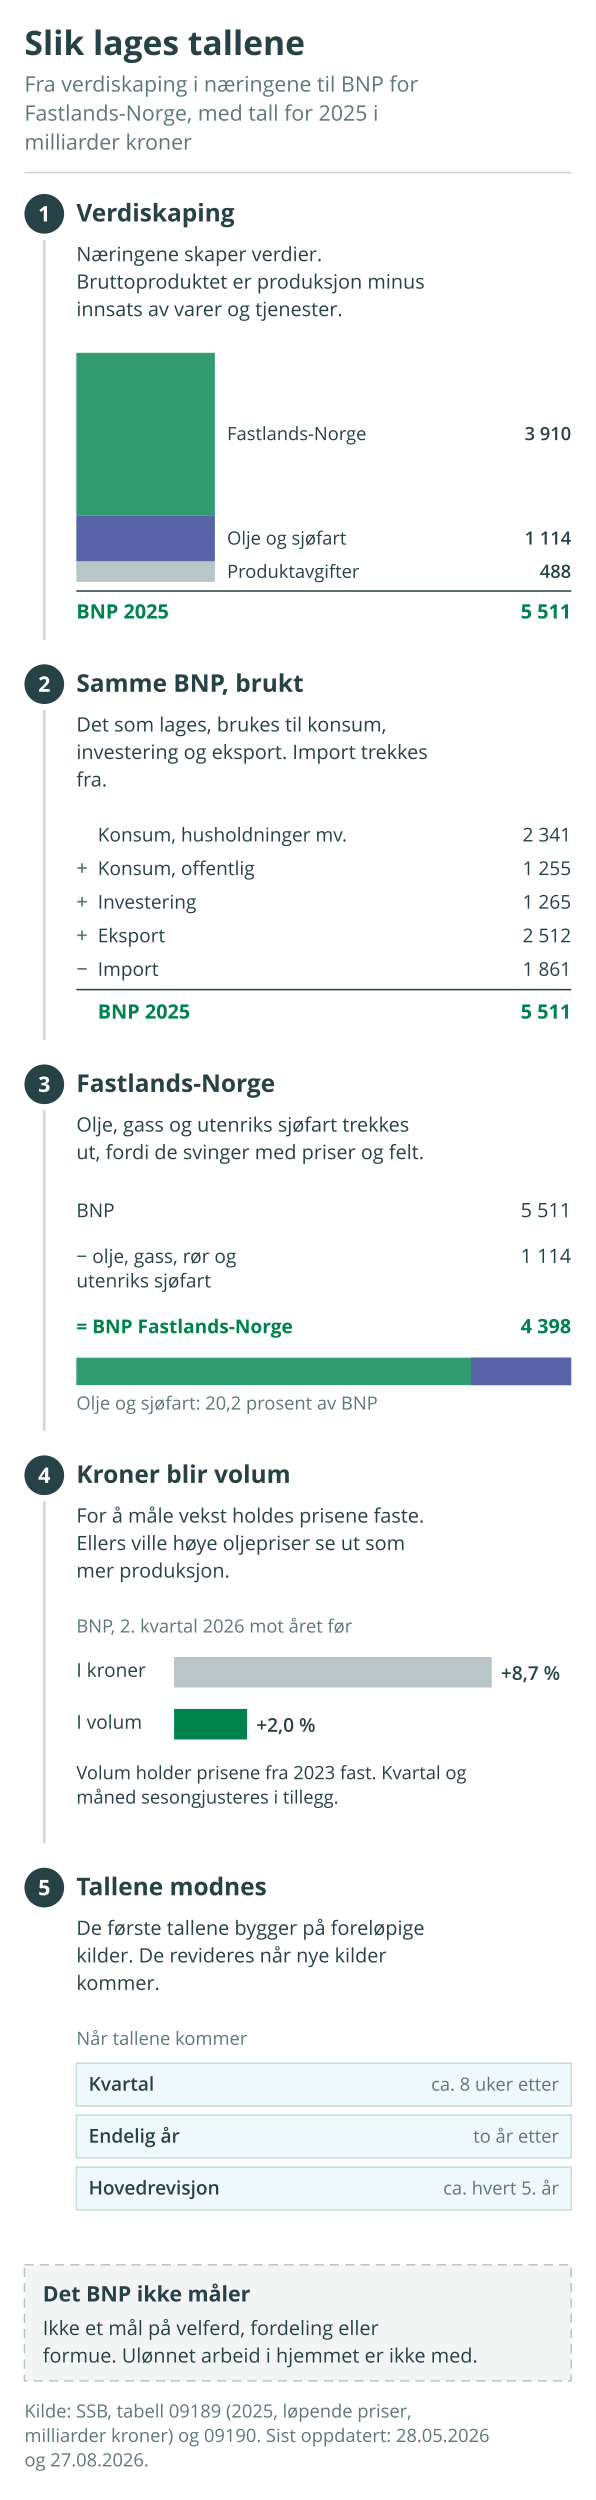
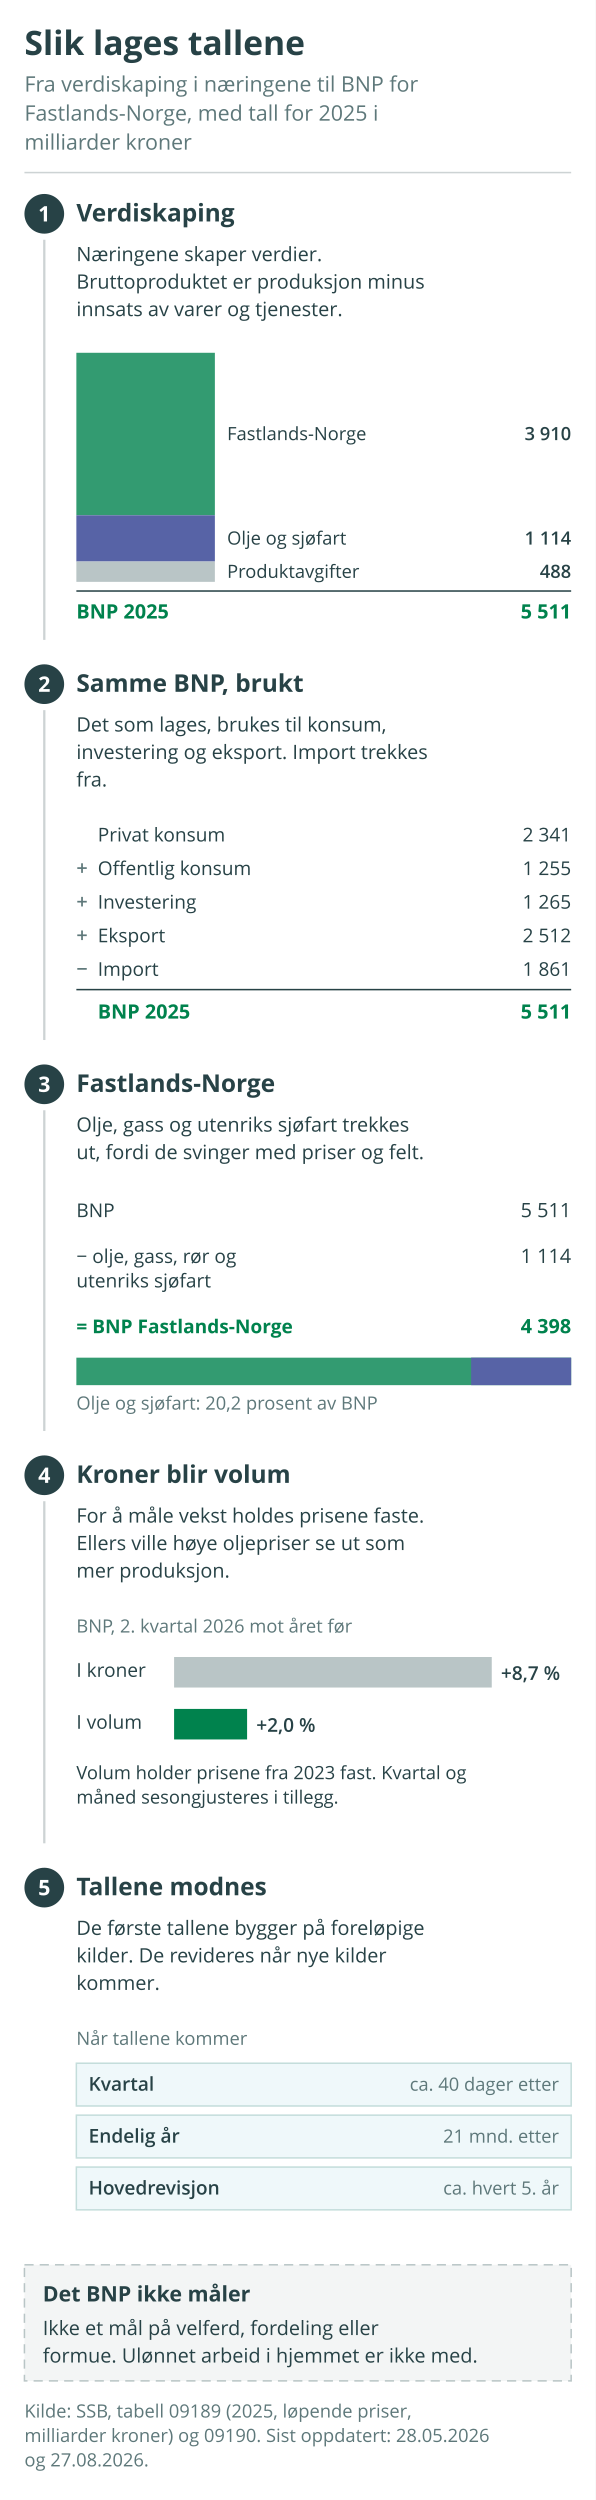
<svg xmlns="http://www.w3.org/2000/svg" width="390" height="1637" viewBox="0 0 390 1637">
  <rect x="0" y="0" width="390" height="1637" fill="#ffffff" />
  <text x="16.0" y="36.0" font-family="Open Sans, Segoe UI, Arial, sans-serif" font-size="22" font-weight="700" fill="#274246" text-anchor="start" style="font-variant-numeric:tabular-nums">Slik lages tallene</text>
  <text x="16.0" y="60.0" font-family="Open Sans, Segoe UI, Arial, sans-serif" font-size="14" font-weight="400" fill="#5e787a" text-anchor="start" style="font-variant-numeric:tabular-nums">Fra verdiskaping i næringene til BNP for</text>
  <text x="16.0" y="79.0" font-family="Open Sans, Segoe UI, Arial, sans-serif" font-size="14" font-weight="400" fill="#5e787a" text-anchor="start" style="font-variant-numeric:tabular-nums">Fastlands-Norge, med tall for 2025 i</text>
  <text x="16.0" y="98.0" font-family="Open Sans, Segoe UI, Arial, sans-serif" font-size="14" font-weight="400" fill="#5e787a" text-anchor="start" style="font-variant-numeric:tabular-nums">milliarder kroner</text>
  <line x1="16.0" y1="113.0" x2="374.0" y2="113.0" stroke="#cdd3d4" stroke-width="1" />
  <circle cx="29.0" cy="140.0" r="13" fill="#274246" stroke="none" stroke-width="1" />
  <text x="29.0" y="145.0" font-family="Open Sans, Segoe UI, Arial, sans-serif" font-size="14" font-weight="700" fill="#ffffff" text-anchor="middle" style="font-variant-numeric:tabular-nums">1</text>
  <text x="50.0" y="145.0" font-family="Open Sans, Segoe UI, Arial, sans-serif" font-size="16" font-weight="700" fill="#274246" text-anchor="start" style="font-variant-numeric:tabular-nums">Verdiskaping</text>
  <text x="50.0" y="171.0" font-family="Open Sans, Segoe UI, Arial, sans-serif" font-size="13" font-weight="400" fill="#274246" text-anchor="start" style="font-variant-numeric:tabular-nums">Næringene skaper verdier.</text>
  <text x="50.0" y="189.0" font-family="Open Sans, Segoe UI, Arial, sans-serif" font-size="13" font-weight="400" fill="#274246" text-anchor="start" style="font-variant-numeric:tabular-nums">Bruttoproduktet er produksjon minus</text>
  <text x="50.0" y="207.0" font-family="Open Sans, Segoe UI, Arial, sans-serif" font-size="13" font-weight="400" fill="#274246" text-anchor="start" style="font-variant-numeric:tabular-nums">innsats av varer og tjenester.</text>
  <rect x="50.0" y="231.0" width="90.7" height="106.4" rx="0" fill="#339b71" stroke="none" stroke-width="1" />
  <text x="148.7" y="288.2" font-family="Open Sans, Segoe UI, Arial, sans-serif" font-size="12" font-weight="400" fill="#274246" text-anchor="start" style="font-variant-numeric:tabular-nums">Fastlands-Norge</text>
  <text x="374.0" y="288.2" font-family="Open Sans, Segoe UI, Arial, sans-serif" font-size="12" font-weight="600" fill="#274246" text-anchor="end" style="font-variant-numeric:tabular-nums">3 910</text>
  <rect x="50.0" y="337.4" width="90.7" height="30.3" rx="0" fill="#5763a6" stroke="none" stroke-width="1" />
  <text x="148.7" y="356.6" font-family="Open Sans, Segoe UI, Arial, sans-serif" font-size="12" font-weight="400" fill="#274246" text-anchor="start" style="font-variant-numeric:tabular-nums">Olje og sjøfart</text>
  <text x="374.0" y="356.6" font-family="Open Sans, Segoe UI, Arial, sans-serif" font-size="12" font-weight="600" fill="#274246" text-anchor="end" style="font-variant-numeric:tabular-nums">1 114</text>
  <rect x="50.0" y="367.7" width="90.7" height="13.3" rx="0" fill="#b9c5c6" stroke="none" stroke-width="1" />
  <text x="148.7" y="378.4" font-family="Open Sans, Segoe UI, Arial, sans-serif" font-size="12" font-weight="400" fill="#274246" text-anchor="start" style="font-variant-numeric:tabular-nums">Produktavgifter</text>
  <text x="374.0" y="378.4" font-family="Open Sans, Segoe UI, Arial, sans-serif" font-size="12" font-weight="600" fill="#274246" text-anchor="end" style="font-variant-numeric:tabular-nums">488</text>
  <line x1="50.0" y1="387.0" x2="374.0" y2="387.0" stroke="#274246" stroke-width="1" />
  <text x="50.0" y="405.0" font-family="Open Sans, Segoe UI, Arial, sans-serif" font-size="13" font-weight="700" fill="#00824d" text-anchor="start" style="font-variant-numeric:tabular-nums">BNP 2025</text>
  <text x="374.0" y="405.0" font-family="Open Sans, Segoe UI, Arial, sans-serif" font-size="13" font-weight="700" fill="#00824d" text-anchor="end" style="font-variant-numeric:tabular-nums">5 511</text>
  <line x1="29.0" y1="157.0" x2="29.0" y2="419.0" stroke="#cdd3d4" stroke-width="1.5" />
  <circle cx="29.0" cy="448.0" r="13" fill="#274246" stroke="none" stroke-width="1" />
  <text x="29.0" y="453.0" font-family="Open Sans, Segoe UI, Arial, sans-serif" font-size="14" font-weight="700" fill="#ffffff" text-anchor="middle" style="font-variant-numeric:tabular-nums">2</text>
  <text x="50.0" y="453.0" font-family="Open Sans, Segoe UI, Arial, sans-serif" font-size="16" font-weight="700" fill="#274246" text-anchor="start" style="font-variant-numeric:tabular-nums">Samme BNP, brukt</text>
  <text x="50.0" y="479.0" font-family="Open Sans, Segoe UI, Arial, sans-serif" font-size="13" font-weight="400" fill="#274246" text-anchor="start" style="font-variant-numeric:tabular-nums">Det som lages, brukes til konsum,</text>
  <text x="50.0" y="497.0" font-family="Open Sans, Segoe UI, Arial, sans-serif" font-size="13" font-weight="400" fill="#274246" text-anchor="start" style="font-variant-numeric:tabular-nums">investering og eksport. Import trekkes</text>
  <text x="50.0" y="515.0" font-family="Open Sans, Segoe UI, Arial, sans-serif" font-size="13" font-weight="400" fill="#274246" text-anchor="start" style="font-variant-numeric:tabular-nums">fra.</text>
  <text x="50.0" y="551.0" font-family="Open Sans, Segoe UI, Arial, sans-serif" font-size="13" font-weight="600" fill="#5e787a" text-anchor="start" style="font-variant-numeric:tabular-nums" />
-   <text x="64.0" y="551.0" font-family="Open Sans, Segoe UI, Arial, sans-serif" font-size="12.5" font-weight="400" fill="#274246" text-anchor="start" style="font-variant-numeric:tabular-nums">Konsum, husholdninger mv.</text>
+   <text x="64.0" y="551.0" font-family="Open Sans, Segoe UI, Arial, sans-serif" font-size="12.5" font-weight="400" fill="#274246" text-anchor="start" style="font-variant-numeric:tabular-nums">Privat konsum</text>
  <text x="374.0" y="551.0" font-family="Open Sans, Segoe UI, Arial, sans-serif" font-size="12.5" font-weight="400" fill="#274246" text-anchor="end" style="font-variant-numeric:tabular-nums">2 341</text>
  <text x="50.0" y="573.0" font-family="Open Sans, Segoe UI, Arial, sans-serif" font-size="13" font-weight="600" fill="#5e787a" text-anchor="start" style="font-variant-numeric:tabular-nums">+</text>
-   <text x="64.0" y="573.0" font-family="Open Sans, Segoe UI, Arial, sans-serif" font-size="12.5" font-weight="400" fill="#274246" text-anchor="start" style="font-variant-numeric:tabular-nums">Konsum, offentlig</text>
+   <text x="64.0" y="573.0" font-family="Open Sans, Segoe UI, Arial, sans-serif" font-size="12.5" font-weight="400" fill="#274246" text-anchor="start" style="font-variant-numeric:tabular-nums">Offentlig konsum</text>
  <text x="374.0" y="573.0" font-family="Open Sans, Segoe UI, Arial, sans-serif" font-size="12.5" font-weight="400" fill="#274246" text-anchor="end" style="font-variant-numeric:tabular-nums">1 255</text>
  <text x="50.0" y="595.0" font-family="Open Sans, Segoe UI, Arial, sans-serif" font-size="13" font-weight="600" fill="#5e787a" text-anchor="start" style="font-variant-numeric:tabular-nums">+</text>
  <text x="64.0" y="595.0" font-family="Open Sans, Segoe UI, Arial, sans-serif" font-size="12.5" font-weight="400" fill="#274246" text-anchor="start" style="font-variant-numeric:tabular-nums">Investering</text>
  <text x="374.0" y="595.0" font-family="Open Sans, Segoe UI, Arial, sans-serif" font-size="12.5" font-weight="400" fill="#274246" text-anchor="end" style="font-variant-numeric:tabular-nums">1 265</text>
  <text x="50.0" y="617.0" font-family="Open Sans, Segoe UI, Arial, sans-serif" font-size="13" font-weight="600" fill="#5e787a" text-anchor="start" style="font-variant-numeric:tabular-nums">+</text>
  <text x="64.0" y="617.0" font-family="Open Sans, Segoe UI, Arial, sans-serif" font-size="12.5" font-weight="400" fill="#274246" text-anchor="start" style="font-variant-numeric:tabular-nums">Eksport</text>
  <text x="374.0" y="617.0" font-family="Open Sans, Segoe UI, Arial, sans-serif" font-size="12.5" font-weight="400" fill="#274246" text-anchor="end" style="font-variant-numeric:tabular-nums">2 512</text>
  <text x="50.0" y="639.0" font-family="Open Sans, Segoe UI, Arial, sans-serif" font-size="13" font-weight="600" fill="#5e787a" text-anchor="start" style="font-variant-numeric:tabular-nums">−</text>
  <text x="64.0" y="639.0" font-family="Open Sans, Segoe UI, Arial, sans-serif" font-size="12.5" font-weight="400" fill="#274246" text-anchor="start" style="font-variant-numeric:tabular-nums">Import</text>
  <text x="374.0" y="639.0" font-family="Open Sans, Segoe UI, Arial, sans-serif" font-size="12.5" font-weight="400" fill="#274246" text-anchor="end" style="font-variant-numeric:tabular-nums">1 861</text>
  <line x1="50.0" y1="648.0" x2="374.0" y2="648.0" stroke="#274246" stroke-width="1" />
  <text x="64.0" y="667.0" font-family="Open Sans, Segoe UI, Arial, sans-serif" font-size="13" font-weight="700" fill="#00824d" text-anchor="start" style="font-variant-numeric:tabular-nums">BNP 2025</text>
  <text x="374.0" y="667.0" font-family="Open Sans, Segoe UI, Arial, sans-serif" font-size="13" font-weight="700" fill="#00824d" text-anchor="end" style="font-variant-numeric:tabular-nums">5 511</text>
  <line x1="29.0" y1="465.0" x2="29.0" y2="681.0" stroke="#cdd3d4" stroke-width="1.5" />
  <circle cx="29.0" cy="710.0" r="13" fill="#274246" stroke="none" stroke-width="1" />
  <text x="29.0" y="715.0" font-family="Open Sans, Segoe UI, Arial, sans-serif" font-size="14" font-weight="700" fill="#ffffff" text-anchor="middle" style="font-variant-numeric:tabular-nums">3</text>
  <text x="50.0" y="715.0" font-family="Open Sans, Segoe UI, Arial, sans-serif" font-size="16" font-weight="700" fill="#274246" text-anchor="start" style="font-variant-numeric:tabular-nums">Fastlands-Norge</text>
  <text x="50.0" y="741.0" font-family="Open Sans, Segoe UI, Arial, sans-serif" font-size="13" font-weight="400" fill="#274246" text-anchor="start" style="font-variant-numeric:tabular-nums">Olje, gass og utenriks sjøfart trekkes</text>
  <text x="50.0" y="759.0" font-family="Open Sans, Segoe UI, Arial, sans-serif" font-size="13" font-weight="400" fill="#274246" text-anchor="start" style="font-variant-numeric:tabular-nums">ut, fordi de svinger med priser og felt.</text>
  <text x="50.0" y="797.0" font-family="Open Sans, Segoe UI, Arial, sans-serif" font-size="12.5" font-weight="400" fill="#274246" text-anchor="start" style="font-variant-numeric:tabular-nums">BNP</text>
  <text x="374.0" y="797.0" font-family="Open Sans, Segoe UI, Arial, sans-serif" font-size="13" font-weight="400" fill="#274246" text-anchor="end" style="font-variant-numeric:tabular-nums">5 511</text>
  <text x="50.0" y="827.0" font-family="Open Sans, Segoe UI, Arial, sans-serif" font-size="12.5" font-weight="400" fill="#274246" text-anchor="start" style="font-variant-numeric:tabular-nums">− olje, gass, rør og</text>
  <text x="50.0" y="843.0" font-family="Open Sans, Segoe UI, Arial, sans-serif" font-size="12.5" font-weight="400" fill="#274246" text-anchor="start" style="font-variant-numeric:tabular-nums">utenriks sjøfart</text>
  <text x="374.0" y="827.0" font-family="Open Sans, Segoe UI, Arial, sans-serif" font-size="13" font-weight="400" fill="#274246" text-anchor="end" style="font-variant-numeric:tabular-nums">1 114</text>
  <text x="50.0" y="873.0" font-family="Open Sans, Segoe UI, Arial, sans-serif" font-size="12.5" font-weight="700" fill="#00824d" text-anchor="start" style="font-variant-numeric:tabular-nums">= BNP Fastlands-Norge</text>
  <text x="374.0" y="873.0" font-family="Open Sans, Segoe UI, Arial, sans-serif" font-size="13" font-weight="700" fill="#00824d" text-anchor="end" style="font-variant-numeric:tabular-nums">4 398</text>
  <rect x="50.0" y="889.0" width="324.0" height="18.0" rx="0" fill="#339b71" stroke="none" stroke-width="1" />
  <rect x="308.5" y="889.0" width="65.5" height="18.0" rx="0" fill="#5763a6" stroke="none" stroke-width="1" />
  <text x="50.0" y="923.0" font-family="Open Sans, Segoe UI, Arial, sans-serif" font-size="12" font-weight="400" fill="#5e787a" text-anchor="start" style="font-variant-numeric:tabular-nums">Olje og sjøfart: 20,2 prosent av BNP</text>
  <line x1="29.0" y1="727.0" x2="29.0" y2="937.0" stroke="#cdd3d4" stroke-width="1.5" />
  <circle cx="29.0" cy="966.0" r="13" fill="#274246" stroke="none" stroke-width="1" />
  <text x="29.0" y="971.0" font-family="Open Sans, Segoe UI, Arial, sans-serif" font-size="14" font-weight="700" fill="#ffffff" text-anchor="middle" style="font-variant-numeric:tabular-nums">4</text>
  <text x="50.0" y="971.0" font-family="Open Sans, Segoe UI, Arial, sans-serif" font-size="16" font-weight="700" fill="#274246" text-anchor="start" style="font-variant-numeric:tabular-nums">Kroner blir volum</text>
  <text x="50.0" y="997.0" font-family="Open Sans, Segoe UI, Arial, sans-serif" font-size="13" font-weight="400" fill="#274246" text-anchor="start" style="font-variant-numeric:tabular-nums">For å måle vekst holdes prisene faste.</text>
  <text x="50.0" y="1015.0" font-family="Open Sans, Segoe UI, Arial, sans-serif" font-size="13" font-weight="400" fill="#274246" text-anchor="start" style="font-variant-numeric:tabular-nums">Ellers ville høye oljepriser se ut som</text>
  <text x="50.0" y="1033.0" font-family="Open Sans, Segoe UI, Arial, sans-serif" font-size="13" font-weight="400" fill="#274246" text-anchor="start" style="font-variant-numeric:tabular-nums">mer produksjon.</text>
  <text x="50.0" y="1069.0" font-family="Open Sans, Segoe UI, Arial, sans-serif" font-size="12" font-weight="400" fill="#5e787a" text-anchor="start" style="font-variant-numeric:tabular-nums">BNP, 2. kvartal 2026 mot året før</text>
  <text x="50.0" y="1098.0" font-family="Open Sans, Segoe UI, Arial, sans-serif" font-size="12.5" font-weight="400" fill="#274246" text-anchor="start" style="font-variant-numeric:tabular-nums">I kroner</text>
  <rect x="114.0" y="1085.0" width="208.0" height="20.0" rx="0" fill="#b9c5c6" stroke="none" stroke-width="1" />
  <text x="328.0" y="1100.0" font-family="Open Sans, Segoe UI, Arial, sans-serif" font-size="12.5" font-weight="600" fill="#274246" text-anchor="start" style="font-variant-numeric:tabular-nums">+8,7 %</text>
  <text x="50.0" y="1132.0" font-family="Open Sans, Segoe UI, Arial, sans-serif" font-size="12.5" font-weight="400" fill="#274246" text-anchor="start" style="font-variant-numeric:tabular-nums">I volum</text>
  <rect x="114.0" y="1119.0" width="47.8" height="20.0" rx="0" fill="#00824d" stroke="none" stroke-width="1" />
  <text x="167.8" y="1134.0" font-family="Open Sans, Segoe UI, Arial, sans-serif" font-size="12.5" font-weight="600" fill="#274246" text-anchor="start" style="font-variant-numeric:tabular-nums">+2,0 %</text>
  <text x="50.0" y="1165.0" font-family="Open Sans, Segoe UI, Arial, sans-serif" font-size="12" font-weight="400" fill="#274246" text-anchor="start" style="font-variant-numeric:tabular-nums">Volum holder prisene fra 2023 fast. Kvartal og</text>
  <text x="50.0" y="1181.0" font-family="Open Sans, Segoe UI, Arial, sans-serif" font-size="12" font-weight="400" fill="#274246" text-anchor="start" style="font-variant-numeric:tabular-nums">måned sesongjusteres i tillegg.</text>
  <line x1="29.0" y1="983.0" x2="29.0" y2="1207.0" stroke="#cdd3d4" stroke-width="1.5" />
  <circle cx="29.0" cy="1236.0" r="13" fill="#274246" stroke="none" stroke-width="1" />
  <text x="29.0" y="1241.0" font-family="Open Sans, Segoe UI, Arial, sans-serif" font-size="14" font-weight="700" fill="#ffffff" text-anchor="middle" style="font-variant-numeric:tabular-nums">5</text>
  <text x="50.0" y="1241.0" font-family="Open Sans, Segoe UI, Arial, sans-serif" font-size="16" font-weight="700" fill="#274246" text-anchor="start" style="font-variant-numeric:tabular-nums">Tallene modnes</text>
  <text x="50.0" y="1267.0" font-family="Open Sans, Segoe UI, Arial, sans-serif" font-size="13" font-weight="400" fill="#274246" text-anchor="start" style="font-variant-numeric:tabular-nums">De første tallene bygger på foreløpige</text>
  <text x="50.0" y="1285.0" font-family="Open Sans, Segoe UI, Arial, sans-serif" font-size="13" font-weight="400" fill="#274246" text-anchor="start" style="font-variant-numeric:tabular-nums">kilder. De revideres når nye kilder</text>
  <text x="50.0" y="1303.0" font-family="Open Sans, Segoe UI, Arial, sans-serif" font-size="13" font-weight="400" fill="#274246" text-anchor="start" style="font-variant-numeric:tabular-nums">kommer.</text>
  <text x="50.0" y="1339.0" font-family="Open Sans, Segoe UI, Arial, sans-serif" font-size="12" font-weight="400" fill="#5e787a" text-anchor="start" style="font-variant-numeric:tabular-nums">Når tallene kommer</text>
  <rect x="50.0" y="1351.0" width="324.0" height="28.0" rx="0" fill="#eff8fa" stroke="#c4dddb" stroke-width="1" />
  <text x="58.0" y="1369.0" font-family="Open Sans, Segoe UI, Arial, sans-serif" font-size="12.5" font-weight="600" fill="#274246" text-anchor="start" style="font-variant-numeric:tabular-nums">Kvartal</text>
-   <text x="366.0" y="1369.0" font-family="Open Sans, Segoe UI, Arial, sans-serif" font-size="12" font-weight="400" fill="#5e787a" text-anchor="end" style="font-variant-numeric:tabular-nums">ca. 8 uker etter</text>
+   <text x="366.0" y="1369.0" font-family="Open Sans, Segoe UI, Arial, sans-serif" font-size="12" font-weight="400" fill="#5e787a" text-anchor="end" style="font-variant-numeric:tabular-nums">ca. 40 dager etter</text>
  <rect x="50.0" y="1385.0" width="324.0" height="28.0" rx="0" fill="#eff8fa" stroke="#c4dddb" stroke-width="1" />
  <text x="58.0" y="1403.0" font-family="Open Sans, Segoe UI, Arial, sans-serif" font-size="12.5" font-weight="600" fill="#274246" text-anchor="start" style="font-variant-numeric:tabular-nums">Endelig år</text>
-   <text x="366.0" y="1403.0" font-family="Open Sans, Segoe UI, Arial, sans-serif" font-size="12" font-weight="400" fill="#5e787a" text-anchor="end" style="font-variant-numeric:tabular-nums">to år etter</text>
+   <text x="366.0" y="1403.0" font-family="Open Sans, Segoe UI, Arial, sans-serif" font-size="12" font-weight="400" fill="#5e787a" text-anchor="end" style="font-variant-numeric:tabular-nums">21 mnd. etter</text>
  <rect x="50.0" y="1419.0" width="324.0" height="28.0" rx="0" fill="#eff8fa" stroke="#c4dddb" stroke-width="1" />
  <text x="58.0" y="1437.0" font-family="Open Sans, Segoe UI, Arial, sans-serif" font-size="12.5" font-weight="600" fill="#274246" text-anchor="start" style="font-variant-numeric:tabular-nums">Hovedrevisjon</text>
  <text x="366.0" y="1437.0" font-family="Open Sans, Segoe UI, Arial, sans-serif" font-size="12" font-weight="400" fill="#5e787a" text-anchor="end" style="font-variant-numeric:tabular-nums">ca. hvert 5. år</text>
  <rect x="16.0" y="1483.0" width="358.0" height="76.0" rx="0" fill="#f3f5f5" stroke="#b9c5c6" stroke-width="1" stroke-dasharray="6 4" />
  <text x="28.0" y="1507.0" font-family="Open Sans, Segoe UI, Arial, sans-serif" font-size="14" font-weight="700" fill="#274246" text-anchor="start" style="font-variant-numeric:tabular-nums">Det BNP ikke måler</text>
  <text x="28.0" y="1529.0" font-family="Open Sans, Segoe UI, Arial, sans-serif" font-size="13" font-weight="400" fill="#274246" text-anchor="start" style="font-variant-numeric:tabular-nums">Ikke et mål på velferd, fordeling eller</text>
  <text x="28.0" y="1547.0" font-family="Open Sans, Segoe UI, Arial, sans-serif" font-size="13" font-weight="400" fill="#274246" text-anchor="start" style="font-variant-numeric:tabular-nums">formue. Ulønnet arbeid i hjemmet er ikke med.</text>
  <text x="16.0" y="1583.0" font-family="Open Sans, Segoe UI, Arial, sans-serif" font-size="12" font-weight="400" fill="#5e787a" text-anchor="start" style="font-variant-numeric:tabular-nums">Kilde: SSB, tabell 09189 (2025, løpende priser,</text>
  <text x="16.0" y="1599.0" font-family="Open Sans, Segoe UI, Arial, sans-serif" font-size="12" font-weight="400" fill="#5e787a" text-anchor="start" style="font-variant-numeric:tabular-nums">milliarder kroner) og 09190. Sist oppdatert: 28.05.2026</text>
  <text x="16.0" y="1615.0" font-family="Open Sans, Segoe UI, Arial, sans-serif" font-size="12" font-weight="400" fill="#5e787a" text-anchor="start" style="font-variant-numeric:tabular-nums">og 27.08.2026.</text>
</svg>
